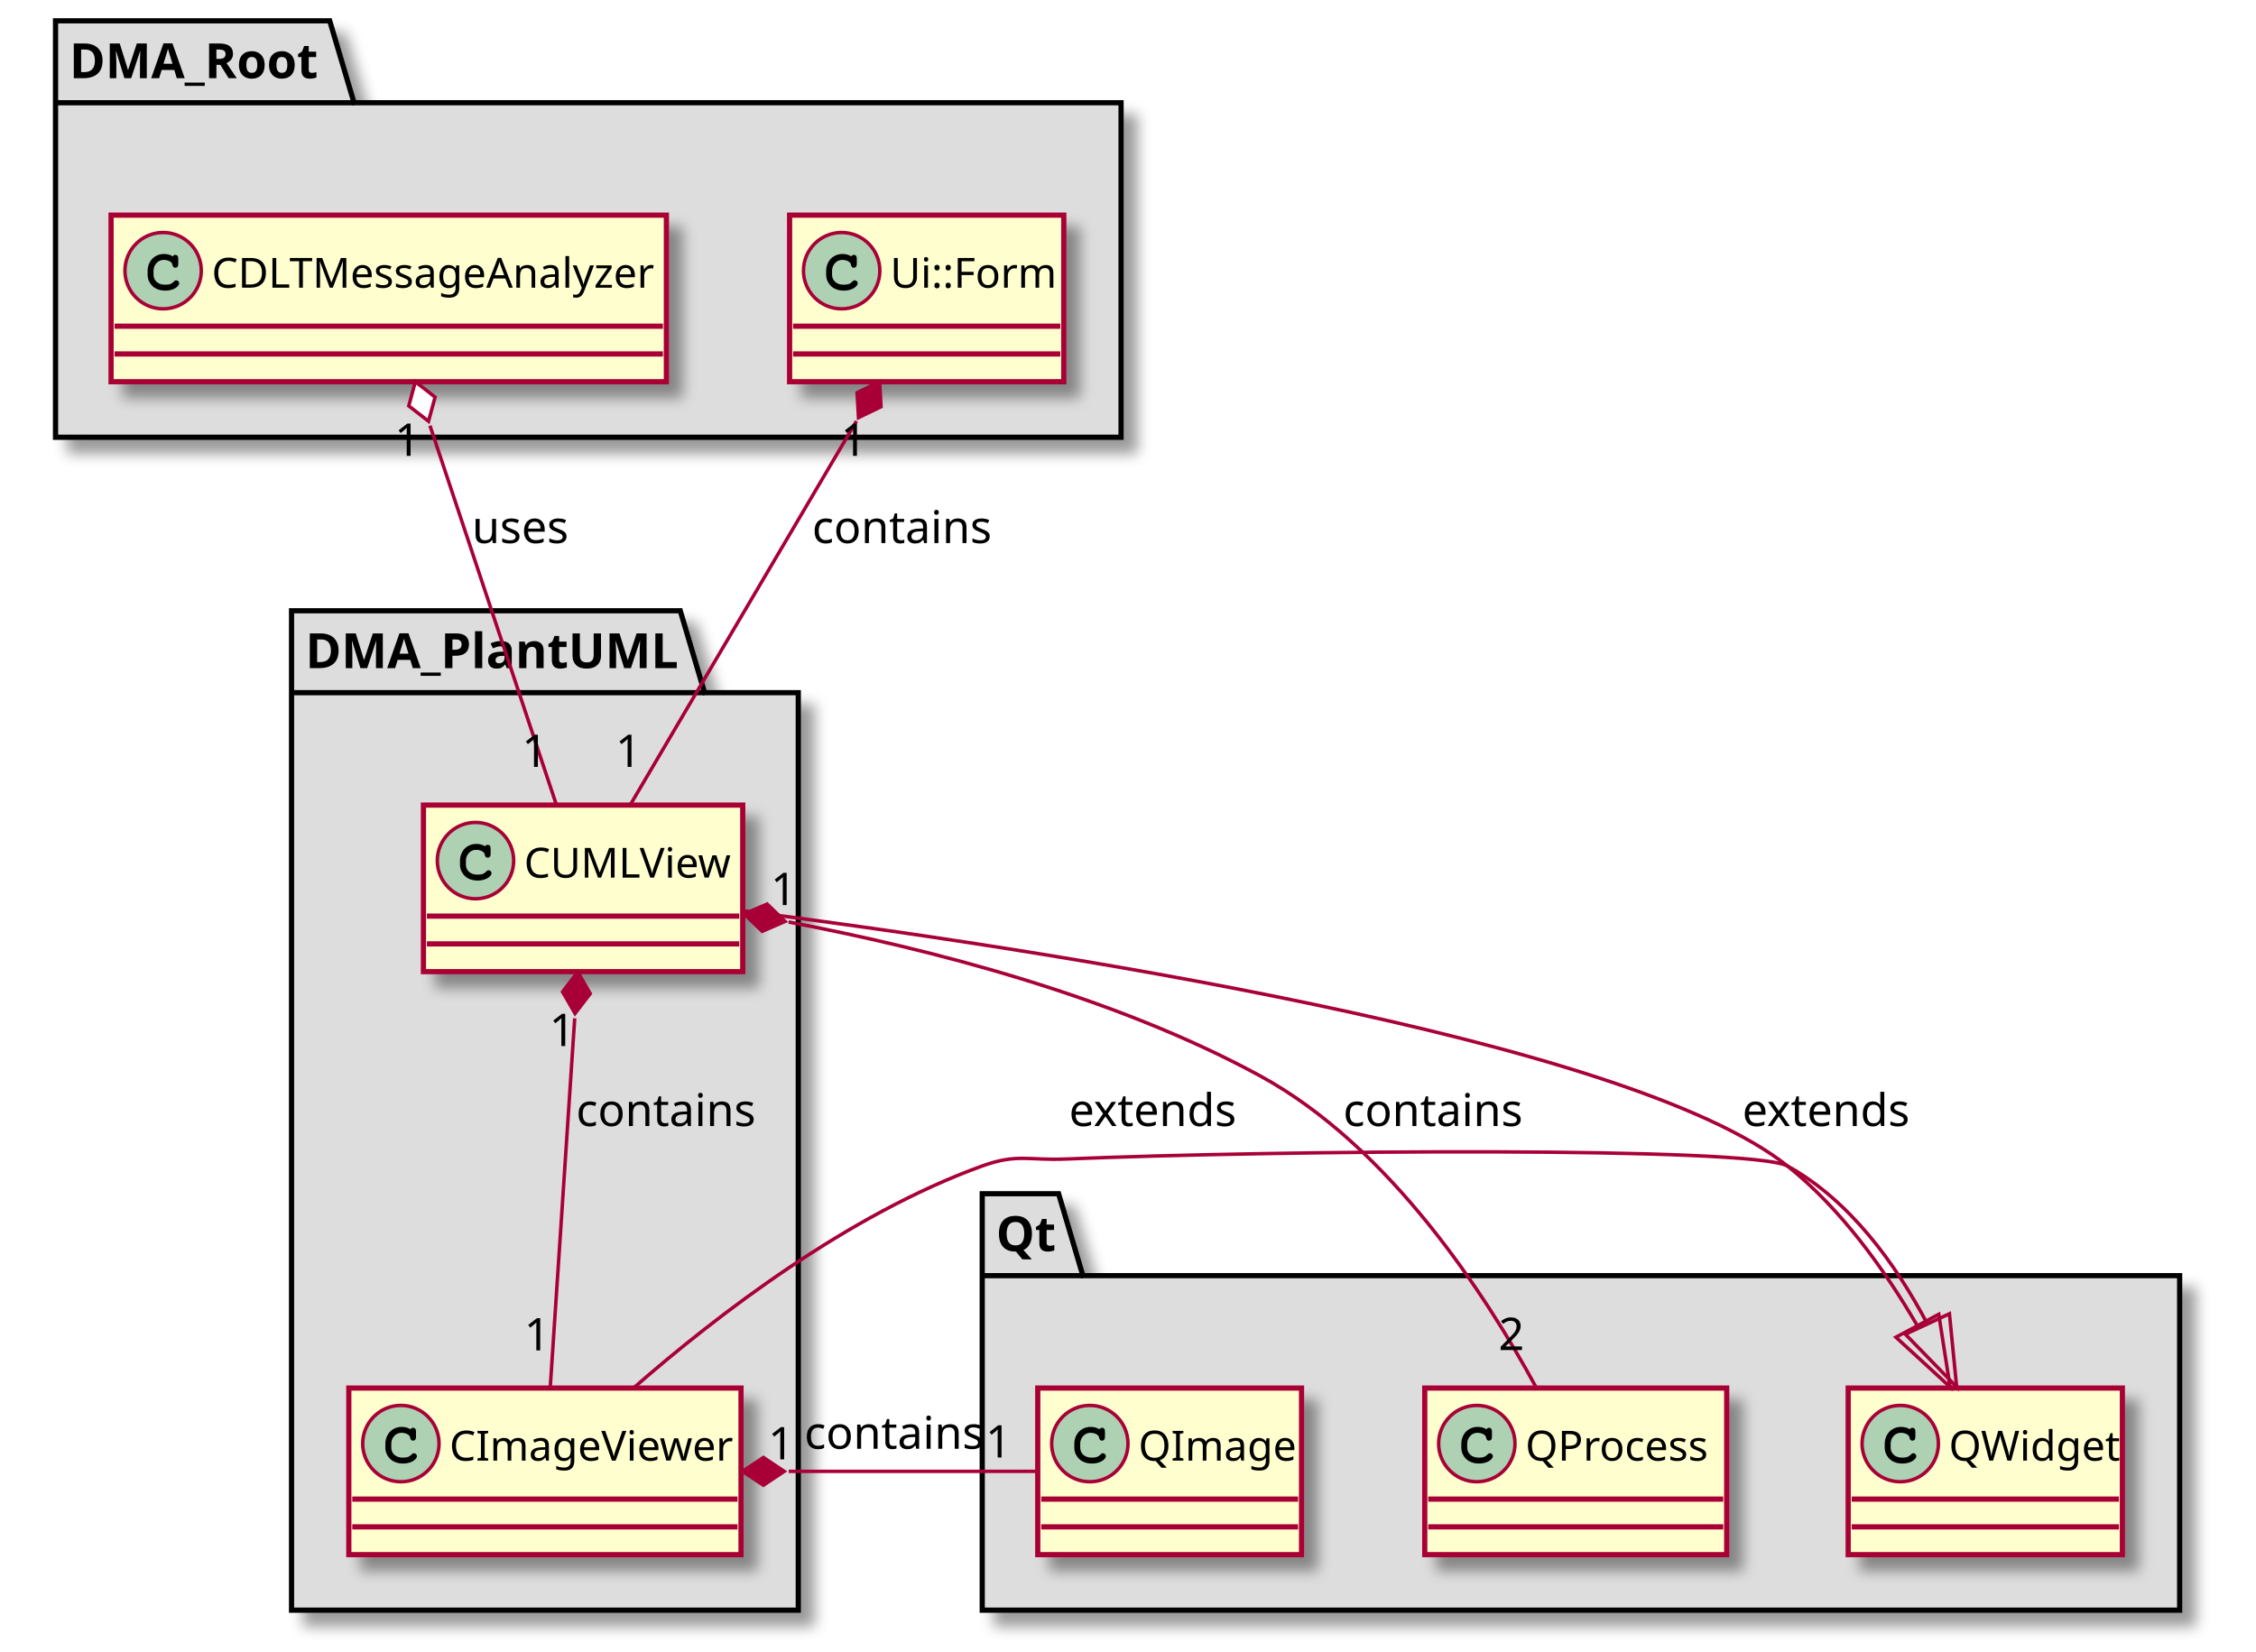
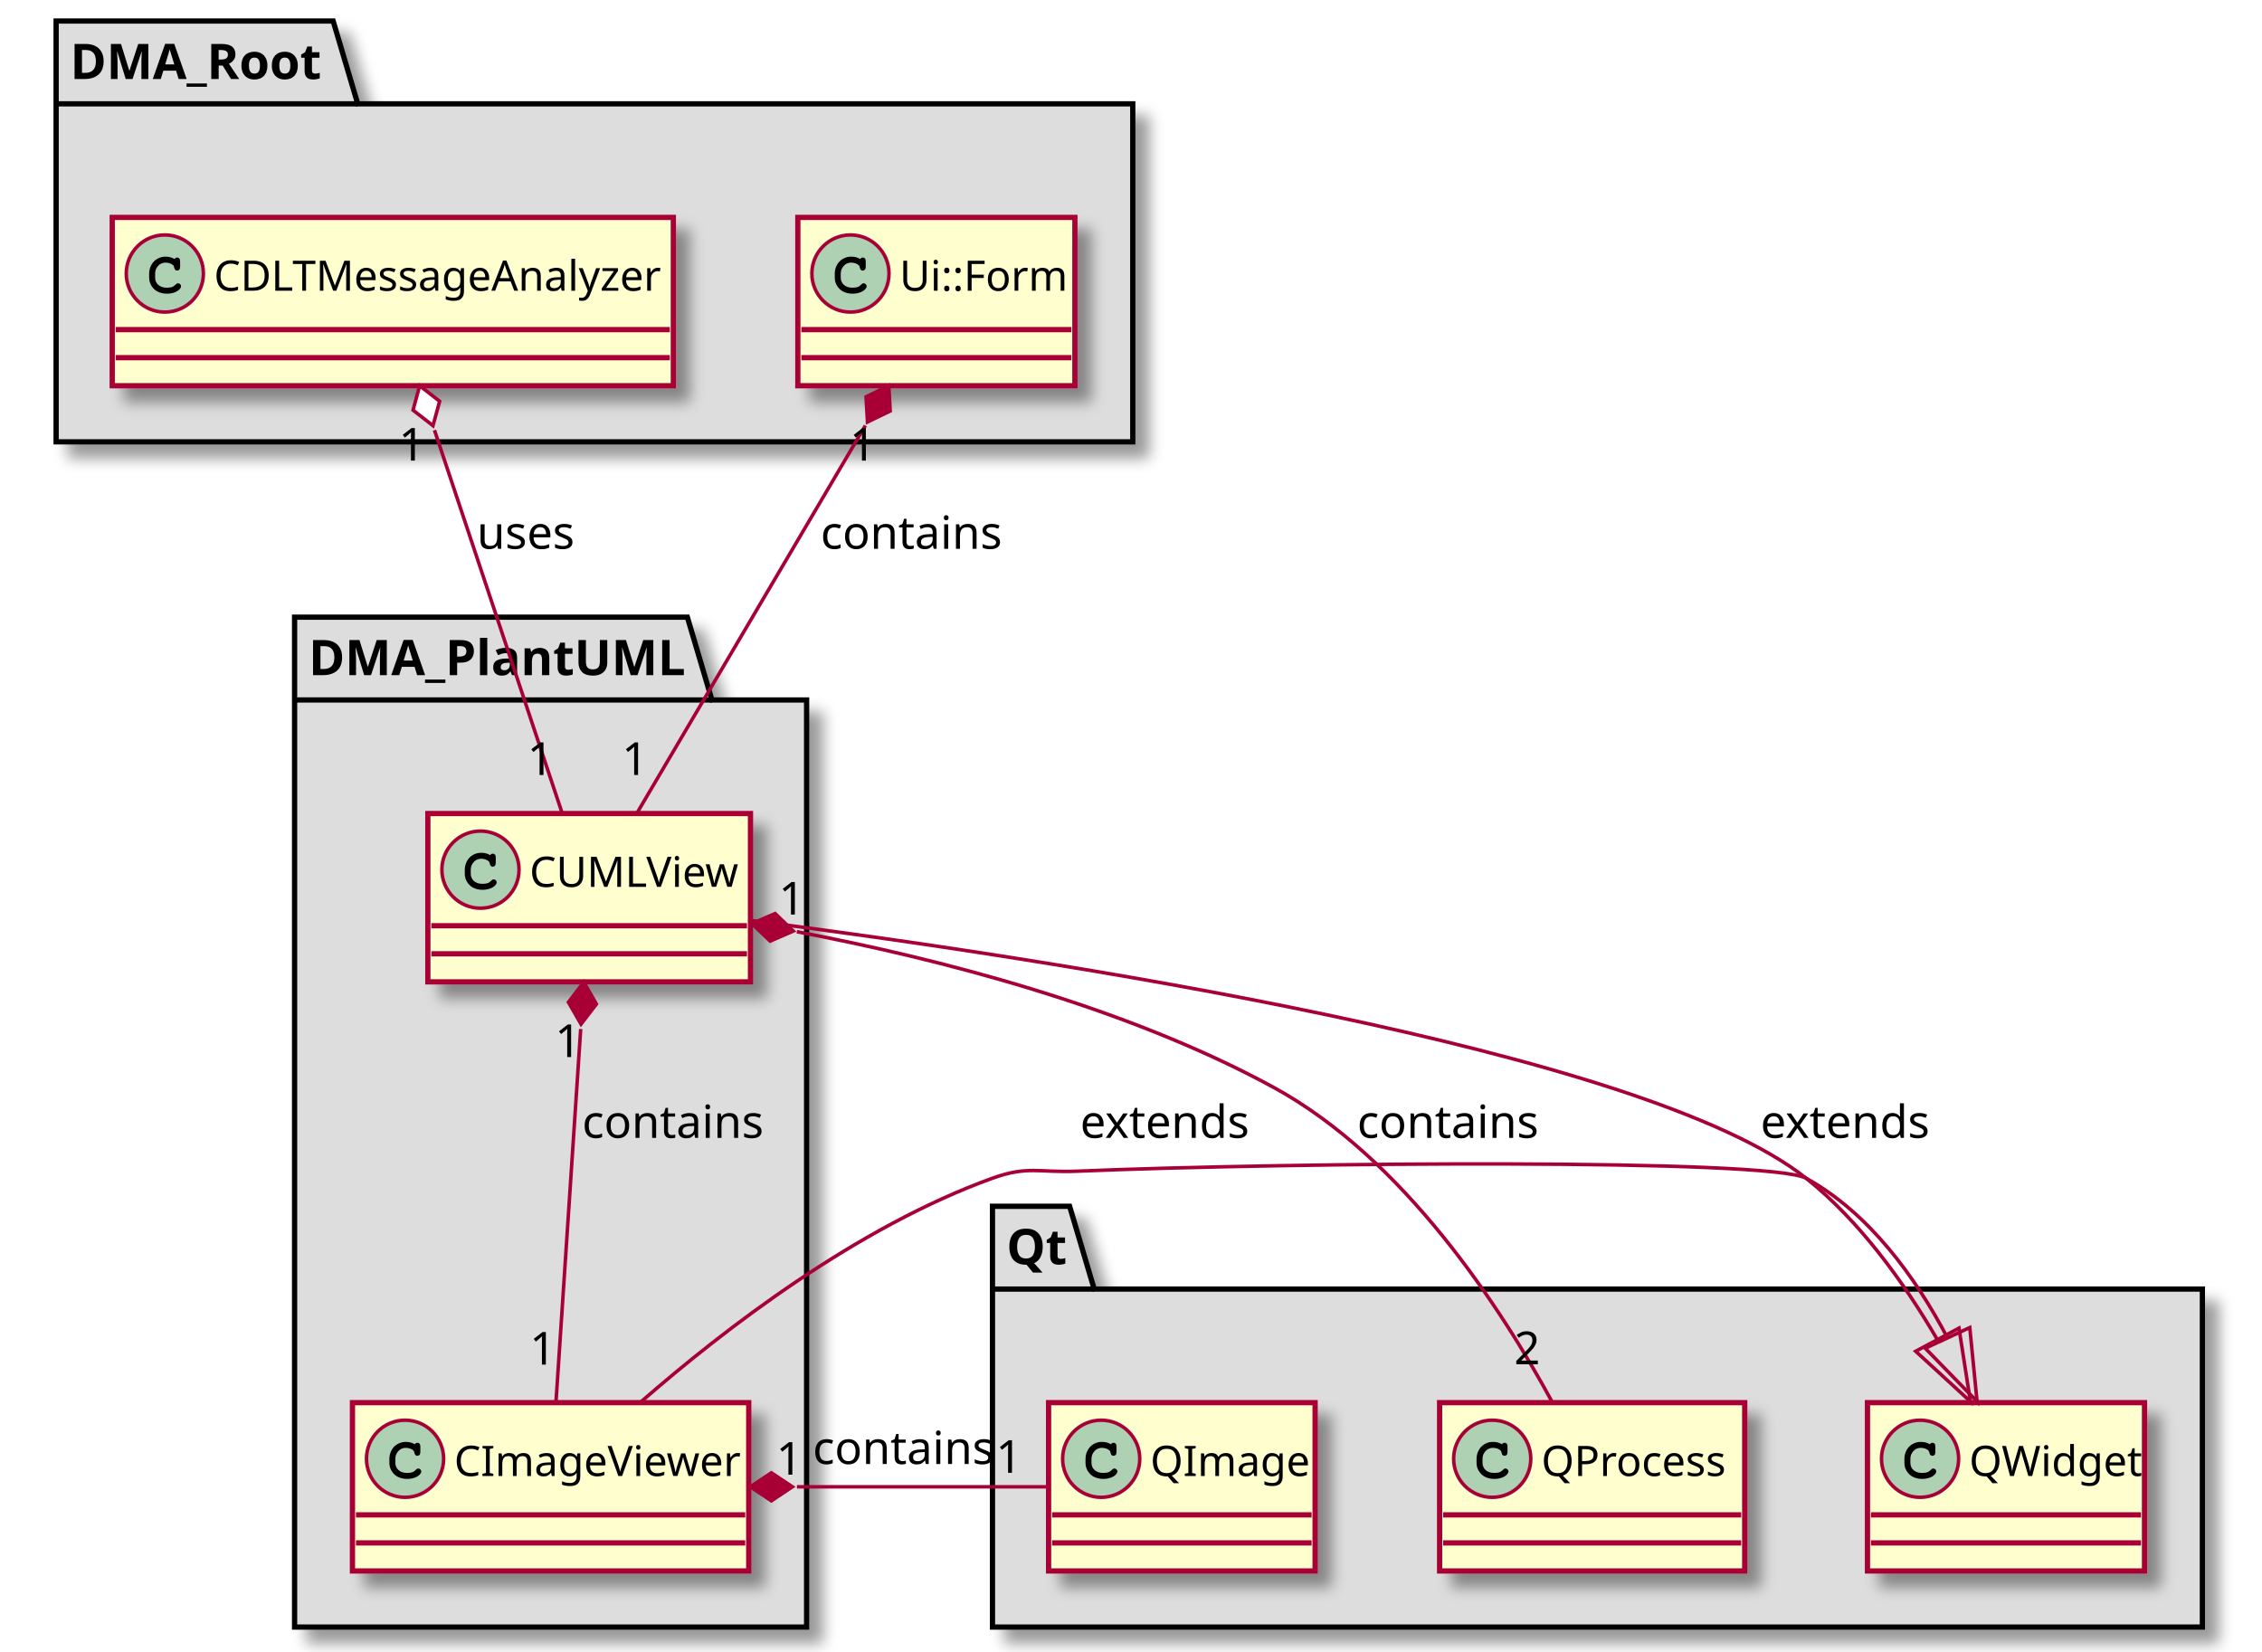
- <svg xmlns="http://www.w3.org/2000/svg" contentScriptType="application/ecmascript" contentStyleType="text/css" height="476px" preserveAspectRatio="none" style="width:650px;height:476px;background:#FEFEFE;" version="1.1" viewBox="0 0 650 476" width="650px" zoomAndPan="magnify">
+ <svg xmlns="http://www.w3.org/2000/svg" contentScriptType="application/ecmascript" contentStyleType="text/css" height="471px" preserveAspectRatio="none" style="width:645px;height:471px;background:#FEFEFE;" version="1.1" viewBox="0 0 645 471" width="645px" zoomAndPan="magnify">
  <defs>
    <filter height="300%" id="f72ewsahyfzis" width="300%" x="-1" y="-1">
      <feGaussianBlur result="blurOut" stdDeviation="2.0" />
      <feColorMatrix in="blurOut" result="blurOut2" type="matrix" values="0 0 0 0 0 0 0 0 0 0 0 0 0 0 0 0 0 0 .4 0" />
      <feOffset dx="4.0" dy="4.0" in="blurOut2" result="blurOut3" />
      <feBlend in="SourceGraphic" in2="blurOut3" mode="normal" />
    </filter>
  </defs>
  <g>
-     <polygon fill="#DDDDDD" filter="url(#f72ewsahyfzis)" points="84,176,196,176,203,199.609,230,199.609,230,464,84,464,84,176" style="stroke: #000000; stroke-width: 1.5;" />
-     <line style="stroke: #000000; stroke-width: 1.5;" x1="84" x2="203" y1="199.609" y2="199.609" />
+     <polygon fill="#DDDDDD" filter="url(#f72ewsahyfzis)" points="84,176,196,176,203,199.609,230,199.609,230,464,84,464,84,176" style="stroke:#000000;stroke-width:1.5;" />
+     <line style="stroke:#000000;stroke-width:1.5;" x1="84" x2="203" y1="199.609" y2="199.609" />
    <text fill="#000000" font-family="sans-serif" font-size="14" font-weight="bold" lengthAdjust="spacingAndGlyphs" textLength="106" x="88" y="192.533">DMA_PlantUML</text>
-     <polygon fill="#DDDDDD" filter="url(#f72ewsahyfzis)" points="16,6,95,6,102,29.609,323,29.609,323,126,16,126,16,6" style="stroke: #000000; stroke-width: 1.5;" />
-     <line style="stroke: #000000; stroke-width: 1.5;" x1="16" x2="102" y1="29.609" y2="29.609" />
+     <polygon fill="#DDDDDD" filter="url(#f72ewsahyfzis)" points="16,6,95,6,102,29.609,323,29.609,323,126,16,126,16,6" style="stroke:#000000;stroke-width:1.5;" />
+     <line style="stroke:#000000;stroke-width:1.5;" x1="16" x2="102" y1="29.609" y2="29.609" />
    <text fill="#000000" font-family="sans-serif" font-size="14" font-weight="bold" lengthAdjust="spacingAndGlyphs" textLength="73" x="20" y="22.533">DMA_Root</text>
-     <polygon fill="#DDDDDD" filter="url(#f72ewsahyfzis)" points="283,344,305,344,312,367.609,628,367.609,628,464,283,464,283,344" style="stroke: #000000; stroke-width: 1.5;" />
-     <line style="stroke: #000000; stroke-width: 1.5;" x1="283" x2="312" y1="367.609" y2="367.609" />
+     <polygon fill="#DDDDDD" filter="url(#f72ewsahyfzis)" points="283,344,305,344,312,367.609,628,367.609,628,464,283,464,283,344" style="stroke:#000000;stroke-width:1.5;" />
+     <line style="stroke:#000000;stroke-width:1.5;" x1="283" x2="312" y1="367.609" y2="367.609" />
    <text fill="#000000" font-family="sans-serif" font-size="14" font-weight="bold" lengthAdjust="spacingAndGlyphs" textLength="16" x="287" y="360.533">Qt</text>
-     <rect codeLine="8" fill="#FEFECE" filter="url(#f72ewsahyfzis)" height="48" id="CImageViewer" style="stroke: #A80036; stroke-width: 1.5;" width="113" x="100.5" y="400" />
-     <ellipse cx="115.5" cy="416" fill="#ADD1B2" rx="11" ry="11" style="stroke: #A80036; stroke-width: 1.0;" />
-     <path d="M118.266,411.875 Q118.422,411.656 118.609,411.547 Q118.797,411.438 119.016,411.438 Q119.391,411.438 119.625,411.695 Q119.859,411.953 119.859,412.562 L119.859,414.016 Q119.859,414.625 119.625,414.891 Q119.391,415.156 119.016,415.156 Q118.672,415.156 118.469,414.953 Q118.266,414.766 118.156,414.25 Q118.109,413.891 117.922,413.703 Q117.594,413.328 116.984,413.109 Q116.375,412.891 115.75,412.891 Q114.984,412.891 114.352,413.219 Q113.719,413.547 113.227,414.297 Q112.734,415.047 112.734,416.078 L112.734,417.172 Q112.734,418.406 113.625,419.227 Q114.516,420.047 116.109,420.047 Q117.047,420.047 117.703,419.797 Q118.094,419.641 118.516,419.203 Q118.781,418.938 118.93,418.859 Q119.078,418.781 119.281,418.781 Q119.609,418.781 119.867,419.039 Q120.125,419.297 120.125,419.641 Q120.125,419.984 119.781,420.391 Q119.281,420.969 118.484,421.297 Q117.406,421.75 116.109,421.75 Q114.594,421.75 113.391,421.125 Q112.406,420.625 111.719,419.555 Q111.031,418.484 111.031,417.203 L111.031,416.047 Q111.031,414.719 111.648,413.57 Q112.266,412.422 113.359,411.805 Q114.453,411.188 115.688,411.188 Q116.422,411.188 117.07,411.352 Q117.719,411.516 118.266,411.875 Z " />
+     <rect codeLine="8" fill="#FEFECE" filter="url(#f72ewsahyfzis)" height="48" id="CImageViewer" style="stroke:#A80036;stroke-width:1.5;" width="113" x="100.5" y="400" />
+     <ellipse cx="115.5" cy="416" fill="#ADD1B2" rx="11" ry="11" style="stroke:#A80036;stroke-width:1.0;" />
+     <path d="M118.266,411.875 Q118.422,411.656 118.609,411.547 Q118.797,411.438 119.016,411.438 Q119.391,411.438 119.625,411.695 Q119.859,411.953 119.859,412.562 L119.859,414.016 Q119.859,414.625 119.625,414.891 Q119.391,415.156 119.016,415.156 Q118.672,415.156 118.469,414.953 Q118.266,414.766 118.156,414.25 Q118.109,413.891 117.922,413.703 Q117.594,413.328 116.984,413.109 Q116.375,412.891 115.75,412.891 Q114.984,412.891 114.352,413.219 Q113.719,413.547 113.227,414.297 Q112.734,415.047 112.734,416.078 L112.734,417.172 Q112.734,418.406 113.625,419.227 Q114.516,420.047 116.109,420.047 Q117.047,420.047 117.703,419.797 Q118.094,419.641 118.516,419.203 Q118.781,418.938 118.93,418.859 Q119.078,418.781 119.281,418.781 Q119.609,418.781 119.867,419.039 Q120.125,419.297 120.125,419.641 Q120.125,419.984 119.781,420.391 Q119.281,420.969 118.484,421.297 Q117.406,421.75 116.109,421.75 Q114.594,421.75 113.391,421.125 Q112.406,420.625 111.719,419.555 Q111.031,418.484 111.031,417.203 L111.031,416.047 Q111.031,414.719 111.648,413.57 Q112.266,412.422 113.359,411.805 Q114.453,411.188 115.688,411.188 Q116.422,411.188 117.07,411.352 Q117.719,411.516 118.266,411.875 Z " fill="#000000" />
    <text fill="#000000" font-family="sans-serif" font-size="12" lengthAdjust="spacingAndGlyphs" textLength="81" x="129.5" y="420.91">CImageViewer</text>
-     <line style="stroke: #A80036; stroke-width: 1.5;" x1="101.5" x2="212.5" y1="432" y2="432" />
-     <line style="stroke: #A80036; stroke-width: 1.5;" x1="101.5" x2="212.5" y1="440" y2="440" />
-     <rect codeLine="12" fill="#FEFECE" filter="url(#f72ewsahyfzis)" height="48" id="CUMLView" style="stroke: #A80036; stroke-width: 1.5;" width="92" x="122" y="232" />
-     <ellipse cx="137" cy="248" fill="#ADD1B2" rx="11" ry="11" style="stroke: #A80036; stroke-width: 1.0;" />
-     <path d="M139.766,243.875 Q139.922,243.656 140.109,243.547 Q140.297,243.438 140.516,243.438 Q140.891,243.438 141.125,243.695 Q141.359,243.953 141.359,244.562 L141.359,246.016 Q141.359,246.625 141.125,246.891 Q140.891,247.156 140.516,247.156 Q140.172,247.156 139.969,246.953 Q139.766,246.766 139.656,246.25 Q139.609,245.891 139.422,245.703 Q139.094,245.328 138.484,245.109 Q137.875,244.891 137.25,244.891 Q136.484,244.891 135.852,245.219 Q135.219,245.547 134.727,246.297 Q134.234,247.047 134.234,248.078 L134.234,249.172 Q134.234,250.406 135.125,251.227 Q136.016,252.047 137.609,252.047 Q138.547,252.047 139.203,251.797 Q139.594,251.641 140.016,251.203 Q140.281,250.938 140.43,250.859 Q140.578,250.781 140.781,250.781 Q141.109,250.781 141.367,251.039 Q141.625,251.297 141.625,251.641 Q141.625,251.984 141.281,252.391 Q140.781,252.969 139.984,253.297 Q138.906,253.75 137.609,253.75 Q136.094,253.75 134.891,253.125 Q133.906,252.625 133.219,251.555 Q132.531,250.484 132.531,249.203 L132.531,248.047 Q132.531,246.719 133.148,245.57 Q133.766,244.422 134.859,243.805 Q135.953,243.188 137.188,243.188 Q137.922,243.188 138.57,243.352 Q139.219,243.516 139.766,243.875 Z " />
+     <line style="stroke:#A80036;stroke-width:1.5;" x1="101.5" x2="212.5" y1="432" y2="432" />
+     <line style="stroke:#A80036;stroke-width:1.5;" x1="101.5" x2="212.5" y1="440" y2="440" />
+     <rect codeLine="12" fill="#FEFECE" filter="url(#f72ewsahyfzis)" height="48" id="CUMLView" style="stroke:#A80036;stroke-width:1.5;" width="92" x="122" y="232" />
+     <ellipse cx="137" cy="248" fill="#ADD1B2" rx="11" ry="11" style="stroke:#A80036;stroke-width:1.0;" />
+     <path d="M139.766,243.875 Q139.922,243.656 140.109,243.547 Q140.297,243.438 140.516,243.438 Q140.891,243.438 141.125,243.695 Q141.359,243.953 141.359,244.562 L141.359,246.016 Q141.359,246.625 141.125,246.891 Q140.891,247.156 140.516,247.156 Q140.172,247.156 139.969,246.953 Q139.766,246.766 139.656,246.25 Q139.609,245.891 139.422,245.703 Q139.094,245.328 138.484,245.109 Q137.875,244.891 137.25,244.891 Q136.484,244.891 135.852,245.219 Q135.219,245.547 134.727,246.297 Q134.234,247.047 134.234,248.078 L134.234,249.172 Q134.234,250.406 135.125,251.227 Q136.016,252.047 137.609,252.047 Q138.547,252.047 139.203,251.797 Q139.594,251.641 140.016,251.203 Q140.281,250.938 140.43,250.859 Q140.578,250.781 140.781,250.781 Q141.109,250.781 141.367,251.039 Q141.625,251.297 141.625,251.641 Q141.625,251.984 141.281,252.391 Q140.781,252.969 139.984,253.297 Q138.906,253.75 137.609,253.75 Q136.094,253.75 134.891,253.125 Q133.906,252.625 133.219,251.555 Q132.531,250.484 132.531,249.203 L132.531,248.047 Q132.531,246.719 133.148,245.57 Q133.766,244.422 134.859,243.805 Q135.953,243.188 137.188,243.188 Q137.922,243.188 138.57,243.352 Q139.219,243.516 139.766,243.875 Z " fill="#000000" />
    <text fill="#000000" font-family="sans-serif" font-size="12" lengthAdjust="spacingAndGlyphs" textLength="60" x="151" y="252.91">CUMLView</text>
-     <line style="stroke: #A80036; stroke-width: 1.5;" x1="123" x2="213" y1="264" y2="264" />
-     <line style="stroke: #A80036; stroke-width: 1.5;" x1="123" x2="213" y1="272" y2="272" />
-     <rect codeLine="21" fill="#FEFECE" filter="url(#f72ewsahyfzis)" height="48" id="CDLTMessageAnalyzer" style="stroke: #A80036; stroke-width: 1.5;" width="160" x="32" y="62" />
-     <ellipse cx="47" cy="78" fill="#ADD1B2" rx="11" ry="11" style="stroke: #A80036; stroke-width: 1.0;" />
-     <path d="M49.766,73.875 Q49.922,73.656 50.109,73.547 Q50.297,73.438 50.516,73.438 Q50.891,73.438 51.125,73.695 Q51.359,73.953 51.359,74.562 L51.359,76.016 Q51.359,76.625 51.125,76.891 Q50.891,77.156 50.516,77.156 Q50.172,77.156 49.969,76.953 Q49.766,76.766 49.656,76.25 Q49.609,75.891 49.422,75.703 Q49.094,75.328 48.484,75.109 Q47.875,74.891 47.25,74.891 Q46.484,74.891 45.852,75.219 Q45.219,75.547 44.727,76.297 Q44.234,77.047 44.234,78.078 L44.234,79.172 Q44.234,80.406 45.125,81.227 Q46.016,82.047 47.609,82.047 Q48.547,82.047 49.203,81.797 Q49.594,81.641 50.016,81.203 Q50.281,80.938 50.43,80.859 Q50.578,80.781 50.781,80.781 Q51.109,80.781 51.367,81.039 Q51.625,81.297 51.625,81.641 Q51.625,81.984 51.281,82.391 Q50.781,82.969 49.984,83.297 Q48.906,83.75 47.609,83.75 Q46.094,83.75 44.891,83.125 Q43.906,82.625 43.219,81.555 Q42.531,80.484 42.531,79.203 L42.531,78.047 Q42.531,76.719 43.148,75.57 Q43.766,74.422 44.859,73.805 Q45.953,73.188 47.188,73.188 Q47.922,73.188 48.57,73.352 Q49.219,73.516 49.766,73.875 Z " />
+     <line style="stroke:#A80036;stroke-width:1.5;" x1="123" x2="213" y1="264" y2="264" />
+     <line style="stroke:#A80036;stroke-width:1.5;" x1="123" x2="213" y1="272" y2="272" />
+     <rect codeLine="21" fill="#FEFECE" filter="url(#f72ewsahyfzis)" height="48" id="CDLTMessageAnalyzer" style="stroke:#A80036;stroke-width:1.5;" width="160" x="32" y="62" />
+     <ellipse cx="47" cy="78" fill="#ADD1B2" rx="11" ry="11" style="stroke:#A80036;stroke-width:1.0;" />
+     <path d="M49.766,73.875 Q49.922,73.656 50.109,73.547 Q50.297,73.438 50.516,73.438 Q50.891,73.438 51.125,73.695 Q51.359,73.953 51.359,74.562 L51.359,76.016 Q51.359,76.625 51.125,76.891 Q50.891,77.156 50.516,77.156 Q50.172,77.156 49.969,76.953 Q49.766,76.766 49.656,76.25 Q49.609,75.891 49.422,75.703 Q49.094,75.328 48.484,75.109 Q47.875,74.891 47.25,74.891 Q46.484,74.891 45.852,75.219 Q45.219,75.547 44.727,76.297 Q44.234,77.047 44.234,78.078 L44.234,79.172 Q44.234,80.406 45.125,81.227 Q46.016,82.047 47.609,82.047 Q48.547,82.047 49.203,81.797 Q49.594,81.641 50.016,81.203 Q50.281,80.938 50.43,80.859 Q50.578,80.781 50.781,80.781 Q51.109,80.781 51.367,81.039 Q51.625,81.297 51.625,81.641 Q51.625,81.984 51.281,82.391 Q50.781,82.969 49.984,83.297 Q48.906,83.75 47.609,83.75 Q46.094,83.75 44.891,83.125 Q43.906,82.625 43.219,81.555 Q42.531,80.484 42.531,79.203 L42.531,78.047 Q42.531,76.719 43.148,75.57 Q43.766,74.422 44.859,73.805 Q45.953,73.188 47.188,73.188 Q47.922,73.188 48.57,73.352 Q49.219,73.516 49.766,73.875 Z " fill="#000000" />
    <text fill="#000000" font-family="sans-serif" font-size="12" lengthAdjust="spacingAndGlyphs" textLength="128" x="61" y="82.91">CDLTMessageAnalyzer</text>
-     <line style="stroke: #A80036; stroke-width: 1.5;" x1="33" x2="191" y1="94" y2="94" />
-     <line style="stroke: #A80036; stroke-width: 1.5;" x1="33" x2="191" y1="102" y2="102" />
-     <rect codeLine="25" fill="#FEFECE" filter="url(#f72ewsahyfzis)" height="48" id="Ui::Form" style="stroke: #A80036; stroke-width: 1.5;" width="79" x="227.5" y="62" />
-     <ellipse cx="242.5" cy="78" fill="#ADD1B2" rx="11" ry="11" style="stroke: #A80036; stroke-width: 1.0;" />
-     <path d="M245.266,73.875 Q245.422,73.656 245.609,73.547 Q245.797,73.438 246.016,73.438 Q246.391,73.438 246.625,73.695 Q246.859,73.953 246.859,74.562 L246.859,76.016 Q246.859,76.625 246.625,76.891 Q246.391,77.156 246.016,77.156 Q245.672,77.156 245.469,76.953 Q245.266,76.766 245.156,76.25 Q245.109,75.891 244.922,75.703 Q244.594,75.328 243.984,75.109 Q243.375,74.891 242.75,74.891 Q241.984,74.891 241.352,75.219 Q240.719,75.547 240.227,76.297 Q239.734,77.047 239.734,78.078 L239.734,79.172 Q239.734,80.406 240.625,81.227 Q241.516,82.047 243.109,82.047 Q244.047,82.047 244.703,81.797 Q245.094,81.641 245.516,81.203 Q245.781,80.938 245.93,80.859 Q246.078,80.781 246.281,80.781 Q246.609,80.781 246.867,81.039 Q247.125,81.297 247.125,81.641 Q247.125,81.984 246.781,82.391 Q246.281,82.969 245.484,83.297 Q244.406,83.75 243.109,83.75 Q241.594,83.75 240.391,83.125 Q239.406,82.625 238.719,81.555 Q238.031,80.484 238.031,79.203 L238.031,78.047 Q238.031,76.719 238.648,75.57 Q239.266,74.422 240.359,73.805 Q241.453,73.188 242.688,73.188 Q243.422,73.188 244.07,73.352 Q244.719,73.516 245.266,73.875 Z " />
+     <line style="stroke:#A80036;stroke-width:1.5;" x1="33" x2="191" y1="94" y2="94" />
+     <line style="stroke:#A80036;stroke-width:1.5;" x1="33" x2="191" y1="102" y2="102" />
+     <rect codeLine="25" fill="#FEFECE" filter="url(#f72ewsahyfzis)" height="48" id="Ui::Form" style="stroke:#A80036;stroke-width:1.5;" width="79" x="227.5" y="62" />
+     <ellipse cx="242.5" cy="78" fill="#ADD1B2" rx="11" ry="11" style="stroke:#A80036;stroke-width:1.0;" />
+     <path d="M245.266,73.875 Q245.422,73.656 245.609,73.547 Q245.797,73.438 246.016,73.438 Q246.391,73.438 246.625,73.695 Q246.859,73.953 246.859,74.562 L246.859,76.016 Q246.859,76.625 246.625,76.891 Q246.391,77.156 246.016,77.156 Q245.672,77.156 245.469,76.953 Q245.266,76.766 245.156,76.25 Q245.109,75.891 244.922,75.703 Q244.594,75.328 243.984,75.109 Q243.375,74.891 242.75,74.891 Q241.984,74.891 241.352,75.219 Q240.719,75.547 240.227,76.297 Q239.734,77.047 239.734,78.078 L239.734,79.172 Q239.734,80.406 240.625,81.227 Q241.516,82.047 243.109,82.047 Q244.047,82.047 244.703,81.797 Q245.094,81.641 245.516,81.203 Q245.781,80.938 245.93,80.859 Q246.078,80.781 246.281,80.781 Q246.609,80.781 246.867,81.039 Q247.125,81.297 247.125,81.641 Q247.125,81.984 246.781,82.391 Q246.281,82.969 245.484,83.297 Q244.406,83.75 243.109,83.75 Q241.594,83.75 240.391,83.125 Q239.406,82.625 238.719,81.555 Q238.031,80.484 238.031,79.203 L238.031,78.047 Q238.031,76.719 238.648,75.57 Q239.266,74.422 240.359,73.805 Q241.453,73.188 242.688,73.188 Q243.422,73.188 244.07,73.352 Q244.719,73.516 245.266,73.875 Z " fill="#000000" />
    <text fill="#000000" font-family="sans-serif" font-size="12" lengthAdjust="spacingAndGlyphs" textLength="47" x="256.5" y="82.91">Ui::Form</text>
-     <line style="stroke: #A80036; stroke-width: 1.5;" x1="228.5" x2="305.5" y1="94" y2="94" />
-     <line style="stroke: #A80036; stroke-width: 1.5;" x1="228.5" x2="305.5" y1="102" y2="102" />
-     <rect codeLine="34" fill="#FEFECE" filter="url(#f72ewsahyfzis)" height="48" id="QImage" style="stroke: #A80036; stroke-width: 1.5;" width="76" x="299" y="400" />
-     <ellipse cx="314" cy="416" fill="#ADD1B2" rx="11" ry="11" style="stroke: #A80036; stroke-width: 1.0;" />
-     <path d="M316.766,411.875 Q316.922,411.656 317.109,411.547 Q317.297,411.438 317.516,411.438 Q317.891,411.438 318.125,411.695 Q318.359,411.953 318.359,412.562 L318.359,414.016 Q318.359,414.625 318.125,414.891 Q317.891,415.156 317.516,415.156 Q317.172,415.156 316.969,414.953 Q316.766,414.766 316.656,414.25 Q316.609,413.891 316.422,413.703 Q316.094,413.328 315.484,413.109 Q314.875,412.891 314.25,412.891 Q313.484,412.891 312.852,413.219 Q312.219,413.547 311.727,414.297 Q311.234,415.047 311.234,416.078 L311.234,417.172 Q311.234,418.406 312.125,419.227 Q313.016,420.047 314.609,420.047 Q315.547,420.047 316.203,419.797 Q316.594,419.641 317.016,419.203 Q317.281,418.938 317.43,418.859 Q317.578,418.781 317.781,418.781 Q318.109,418.781 318.367,419.039 Q318.625,419.297 318.625,419.641 Q318.625,419.984 318.281,420.391 Q317.781,420.969 316.984,421.297 Q315.906,421.75 314.609,421.75 Q313.094,421.75 311.891,421.125 Q310.906,420.625 310.219,419.555 Q309.531,418.484 309.531,417.203 L309.531,416.047 Q309.531,414.719 310.148,413.57 Q310.766,412.422 311.859,411.805 Q312.953,411.188 314.188,411.188 Q314.922,411.188 315.57,411.352 Q316.219,411.516 316.766,411.875 Z " />
+     <line style="stroke:#A80036;stroke-width:1.5;" x1="228.5" x2="305.5" y1="94" y2="94" />
+     <line style="stroke:#A80036;stroke-width:1.5;" x1="228.5" x2="305.5" y1="102" y2="102" />
+     <rect codeLine="34" fill="#FEFECE" filter="url(#f72ewsahyfzis)" height="48" id="QImage" style="stroke:#A80036;stroke-width:1.5;" width="76" x="299" y="400" />
+     <ellipse cx="314" cy="416" fill="#ADD1B2" rx="11" ry="11" style="stroke:#A80036;stroke-width:1.0;" />
+     <path d="M316.766,411.875 Q316.922,411.656 317.109,411.547 Q317.297,411.438 317.516,411.438 Q317.891,411.438 318.125,411.695 Q318.359,411.953 318.359,412.562 L318.359,414.016 Q318.359,414.625 318.125,414.891 Q317.891,415.156 317.516,415.156 Q317.172,415.156 316.969,414.953 Q316.766,414.766 316.656,414.25 Q316.609,413.891 316.422,413.703 Q316.094,413.328 315.484,413.109 Q314.875,412.891 314.25,412.891 Q313.484,412.891 312.852,413.219 Q312.219,413.547 311.727,414.297 Q311.234,415.047 311.234,416.078 L311.234,417.172 Q311.234,418.406 312.125,419.227 Q313.016,420.047 314.609,420.047 Q315.547,420.047 316.203,419.797 Q316.594,419.641 317.016,419.203 Q317.281,418.938 317.43,418.859 Q317.578,418.781 317.781,418.781 Q318.109,418.781 318.367,419.039 Q318.625,419.297 318.625,419.641 Q318.625,419.984 318.281,420.391 Q317.781,420.969 316.984,421.297 Q315.906,421.75 314.609,421.75 Q313.094,421.75 311.891,421.125 Q310.906,420.625 310.219,419.555 Q309.531,418.484 309.531,417.203 L309.531,416.047 Q309.531,414.719 310.148,413.57 Q310.766,412.422 311.859,411.805 Q312.953,411.188 314.188,411.188 Q314.922,411.188 315.57,411.352 Q316.219,411.516 316.766,411.875 Z " fill="#000000" />
    <text fill="#000000" font-family="sans-serif" font-size="12" lengthAdjust="spacingAndGlyphs" textLength="44" x="328" y="420.91">QImage</text>
-     <line style="stroke: #A80036; stroke-width: 1.5;" x1="300" x2="374" y1="432" y2="432" />
-     <line style="stroke: #A80036; stroke-width: 1.5;" x1="300" x2="374" y1="440" y2="440" />
-     <rect codeLine="38" fill="#FEFECE" filter="url(#f72ewsahyfzis)" height="48" id="QProcess" style="stroke: #A80036; stroke-width: 1.5;" width="87" x="410.5" y="400" />
-     <ellipse cx="425.5" cy="416" fill="#ADD1B2" rx="11" ry="11" style="stroke: #A80036; stroke-width: 1.0;" />
-     <path d="M428.266,411.875 Q428.422,411.656 428.609,411.547 Q428.797,411.438 429.016,411.438 Q429.391,411.438 429.625,411.695 Q429.859,411.953 429.859,412.562 L429.859,414.016 Q429.859,414.625 429.625,414.891 Q429.391,415.156 429.016,415.156 Q428.672,415.156 428.469,414.953 Q428.266,414.766 428.156,414.25 Q428.109,413.891 427.922,413.703 Q427.594,413.328 426.984,413.109 Q426.375,412.891 425.75,412.891 Q424.984,412.891 424.352,413.219 Q423.719,413.547 423.227,414.297 Q422.734,415.047 422.734,416.078 L422.734,417.172 Q422.734,418.406 423.625,419.227 Q424.516,420.047 426.109,420.047 Q427.047,420.047 427.703,419.797 Q428.094,419.641 428.516,419.203 Q428.781,418.938 428.93,418.859 Q429.078,418.781 429.281,418.781 Q429.609,418.781 429.867,419.039 Q430.125,419.297 430.125,419.641 Q430.125,419.984 429.781,420.391 Q429.281,420.969 428.484,421.297 Q427.406,421.75 426.109,421.75 Q424.594,421.75 423.391,421.125 Q422.406,420.625 421.719,419.555 Q421.031,418.484 421.031,417.203 L421.031,416.047 Q421.031,414.719 421.648,413.57 Q422.266,412.422 423.359,411.805 Q424.453,411.188 425.688,411.188 Q426.422,411.188 427.07,411.352 Q427.719,411.516 428.266,411.875 Z " />
+     <line style="stroke:#A80036;stroke-width:1.5;" x1="300" x2="374" y1="432" y2="432" />
+     <line style="stroke:#A80036;stroke-width:1.5;" x1="300" x2="374" y1="440" y2="440" />
+     <rect codeLine="38" fill="#FEFECE" filter="url(#f72ewsahyfzis)" height="48" id="QProcess" style="stroke:#A80036;stroke-width:1.5;" width="87" x="410.5" y="400" />
+     <ellipse cx="425.5" cy="416" fill="#ADD1B2" rx="11" ry="11" style="stroke:#A80036;stroke-width:1.0;" />
+     <path d="M428.266,411.875 Q428.422,411.656 428.609,411.547 Q428.797,411.438 429.016,411.438 Q429.391,411.438 429.625,411.695 Q429.859,411.953 429.859,412.562 L429.859,414.016 Q429.859,414.625 429.625,414.891 Q429.391,415.156 429.016,415.156 Q428.672,415.156 428.469,414.953 Q428.266,414.766 428.156,414.25 Q428.109,413.891 427.922,413.703 Q427.594,413.328 426.984,413.109 Q426.375,412.891 425.75,412.891 Q424.984,412.891 424.352,413.219 Q423.719,413.547 423.227,414.297 Q422.734,415.047 422.734,416.078 L422.734,417.172 Q422.734,418.406 423.625,419.227 Q424.516,420.047 426.109,420.047 Q427.047,420.047 427.703,419.797 Q428.094,419.641 428.516,419.203 Q428.781,418.938 428.93,418.859 Q429.078,418.781 429.281,418.781 Q429.609,418.781 429.867,419.039 Q430.125,419.297 430.125,419.641 Q430.125,419.984 429.781,420.391 Q429.281,420.969 428.484,421.297 Q427.406,421.75 426.109,421.75 Q424.594,421.75 423.391,421.125 Q422.406,420.625 421.719,419.555 Q421.031,418.484 421.031,417.203 L421.031,416.047 Q421.031,414.719 421.648,413.57 Q422.266,412.422 423.359,411.805 Q424.453,411.188 425.688,411.188 Q426.422,411.188 427.07,411.352 Q427.719,411.516 428.266,411.875 Z " fill="#000000" />
    <text fill="#000000" font-family="sans-serif" font-size="12" lengthAdjust="spacingAndGlyphs" textLength="55" x="439.5" y="420.91">QProcess</text>
-     <line style="stroke: #A80036; stroke-width: 1.5;" x1="411.5" x2="496.5" y1="432" y2="432" />
-     <line style="stroke: #A80036; stroke-width: 1.5;" x1="411.5" x2="496.5" y1="440" y2="440" />
-     <rect codeLine="42" fill="#FEFECE" filter="url(#f72ewsahyfzis)" height="48" id="QWidget" style="stroke: #A80036; stroke-width: 1.5;" width="79" x="532.5" y="400" />
-     <ellipse cx="547.5" cy="416" fill="#ADD1B2" rx="11" ry="11" style="stroke: #A80036; stroke-width: 1.0;" />
-     <path d="M550.266,411.875 Q550.422,411.656 550.609,411.547 Q550.797,411.438 551.016,411.438 Q551.391,411.438 551.625,411.695 Q551.859,411.953 551.859,412.562 L551.859,414.016 Q551.859,414.625 551.625,414.891 Q551.391,415.156 551.016,415.156 Q550.672,415.156 550.469,414.953 Q550.266,414.766 550.156,414.25 Q550.109,413.891 549.922,413.703 Q549.594,413.328 548.984,413.109 Q548.375,412.891 547.75,412.891 Q546.984,412.891 546.352,413.219 Q545.719,413.547 545.227,414.297 Q544.734,415.047 544.734,416.078 L544.734,417.172 Q544.734,418.406 545.625,419.227 Q546.516,420.047 548.109,420.047 Q549.047,420.047 549.703,419.797 Q550.094,419.641 550.516,419.203 Q550.781,418.938 550.93,418.859 Q551.078,418.781 551.281,418.781 Q551.609,418.781 551.867,419.039 Q552.125,419.297 552.125,419.641 Q552.125,419.984 551.781,420.391 Q551.281,420.969 550.484,421.297 Q549.406,421.75 548.109,421.75 Q546.594,421.75 545.391,421.125 Q544.406,420.625 543.719,419.555 Q543.031,418.484 543.031,417.203 L543.031,416.047 Q543.031,414.719 543.648,413.57 Q544.266,412.422 545.359,411.805 Q546.453,411.188 547.688,411.188 Q548.422,411.188 549.07,411.352 Q549.719,411.516 550.266,411.875 Z " />
+     <line style="stroke:#A80036;stroke-width:1.5;" x1="411.5" x2="496.5" y1="432" y2="432" />
+     <line style="stroke:#A80036;stroke-width:1.5;" x1="411.5" x2="496.5" y1="440" y2="440" />
+     <rect codeLine="42" fill="#FEFECE" filter="url(#f72ewsahyfzis)" height="48" id="QWidget" style="stroke:#A80036;stroke-width:1.5;" width="79" x="532.5" y="400" />
+     <ellipse cx="547.5" cy="416" fill="#ADD1B2" rx="11" ry="11" style="stroke:#A80036;stroke-width:1.0;" />
+     <path d="M550.266,411.875 Q550.422,411.656 550.609,411.547 Q550.797,411.438 551.016,411.438 Q551.391,411.438 551.625,411.695 Q551.859,411.953 551.859,412.562 L551.859,414.016 Q551.859,414.625 551.625,414.891 Q551.391,415.156 551.016,415.156 Q550.672,415.156 550.469,414.953 Q550.266,414.766 550.156,414.25 Q550.109,413.891 549.922,413.703 Q549.594,413.328 548.984,413.109 Q548.375,412.891 547.75,412.891 Q546.984,412.891 546.352,413.219 Q545.719,413.547 545.227,414.297 Q544.734,415.047 544.734,416.078 L544.734,417.172 Q544.734,418.406 545.625,419.227 Q546.516,420.047 548.109,420.047 Q549.047,420.047 549.703,419.797 Q550.094,419.641 550.516,419.203 Q550.781,418.938 550.93,418.859 Q551.078,418.781 551.281,418.781 Q551.609,418.781 551.867,419.039 Q552.125,419.297 552.125,419.641 Q552.125,419.984 551.781,420.391 Q551.281,420.969 550.484,421.297 Q549.406,421.75 548.109,421.75 Q546.594,421.75 545.391,421.125 Q544.406,420.625 543.719,419.555 Q543.031,418.484 543.031,417.203 L543.031,416.047 Q543.031,414.719 543.648,413.57 Q544.266,412.422 545.359,411.805 Q546.453,411.188 547.688,411.188 Q548.422,411.188 549.07,411.352 Q549.719,411.516 550.266,411.875 Z " fill="#000000" />
    <text fill="#000000" font-family="sans-serif" font-size="12" lengthAdjust="spacingAndGlyphs" textLength="47" x="561.5" y="420.91">QWidget</text>
-     <line style="stroke: #A80036; stroke-width: 1.5;" x1="533.5" x2="610.5" y1="432" y2="432" />
-     <line style="stroke: #A80036; stroke-width: 1.5;" x1="533.5" x2="610.5" y1="440" y2="440" />
-     <path codeLine="49" d="M555.247,381.37 C546.106,364.084 532.928,345.893 515,336 C504.82,330.382 368.669,331.435 307,334 C296.306,334.445 293.068,332.366 283,336 C244.351,349.951 206.605,378.962 182.662,399.866 " fill="none" id="QWidget-backto-CImageViewer" style="stroke: #A80036; stroke-width: 1.0;" />
-     <polygon fill="none" points="561.672,378.585,563.753,399.672,548.976,384.485,561.672,378.585" style="stroke: #A80036; stroke-width: 1.0;" />
+     <line style="stroke:#A80036;stroke-width:1.5;" x1="533.5" x2="610.5" y1="432" y2="432" />
+     <line style="stroke:#A80036;stroke-width:1.5;" x1="533.5" x2="610.5" y1="440" y2="440" />
+     <path codeLine="49" d="M555.247,381.37 C546.106,364.084 532.928,345.893 515,336 C504.82,330.382 368.669,331.435 307,334 C296.306,334.445 293.068,332.366 283,336 C244.351,349.951 206.605,378.962 182.662,399.866 " fill="none" id="QWidget-backto-CImageViewer" style="stroke:#A80036;stroke-width:1.0;" />
+     <polygon fill="none" points="561.672,378.585,563.753,399.672,548.976,384.485,561.672,378.585" style="stroke:#A80036;stroke-width:1.0;" />
    <text fill="#000000" font-family="sans-serif" font-size="13" lengthAdjust="spacingAndGlyphs" textLength="46" x="308" y="324.495">extends</text>
-     <path codeLine="50" d="M552.301,381.816 C542.897,365.715 530.322,348.219 515,336 C468.748,299.114 297.521,273.207 214.175,262.493 " fill="none" id="QWidget-backto-CUMLView" style="stroke: #A80036; stroke-width: 1.0;" />
-     <polygon fill="none" points="558.595,378.741,561.858,399.678,546.25,385.346,558.595,378.741" style="stroke: #A80036; stroke-width: 1.0;" />
+     <path codeLine="50" d="M552.301,381.816 C542.897,365.715 530.322,348.219 515,336 C468.748,299.114 297.521,273.207 214.175,262.493 " fill="none" id="QWidget-backto-CUMLView" style="stroke:#A80036;stroke-width:1.0;" />
+     <polygon fill="none" points="558.595,378.741,561.858,399.678,546.25,385.346,558.595,378.741" style="stroke:#A80036;stroke-width:1.0;" />
    <text fill="#000000" font-family="sans-serif" font-size="13" lengthAdjust="spacingAndGlyphs" textLength="46" x="502" y="324.495">extends</text>
-     <path codeLine="53" d="M227.247,424 C251.641,424 278.071,424 298.882,424 " fill="none" id="CImageViewer-backto-QImage" style="stroke: #A80036; stroke-width: 1.0;" />
-     <polygon fill="#A80036" points="213.953,424,219.953,428,225.953,424,219.953,420,213.953,424" style="stroke: #A80036; stroke-width: 1.0;" />
+     <path codeLine="53" d="M227.247,424 C251.641,424 278.071,424 298.882,424 " fill="none" id="CImageViewer-backto-QImage" style="stroke:#A80036;stroke-width:1.0;" />
+     <polygon fill="#A80036" points="213.953,424,219.953,428,225.953,424,219.953,420,213.953,424" style="stroke:#A80036;stroke-width:1.0;" />
    <text fill="#000000" font-family="sans-serif" font-size="13" lengthAdjust="spacingAndGlyphs" textLength="49" x="231.75" y="417.495">contains</text>
    <text fill="#000000" font-family="sans-serif" font-size="13" lengthAdjust="spacingAndGlyphs" textLength="7" x="221.321" y="420.541">1</text>
    <text fill="#000000" font-family="sans-serif" font-size="13" lengthAdjust="spacingAndGlyphs" textLength="7" x="283.949" y="420.004">1</text>
-     <path codeLine="54" d="M165.585,293.444 C163.437,325.856 160.362,372.266 158.534,399.848 " fill="none" id="CUMLView-backto-CImageViewer" style="stroke: #A80036; stroke-width: 1.0;" />
-     <polygon fill="#A80036" points="166.47,280.082,162.082,285.804,165.676,292.056,170.064,286.334,166.47,280.082" style="stroke: #A80036; stroke-width: 1.0;" />
+     <path codeLine="54" d="M165.585,293.444 C163.437,325.856 160.362,372.266 158.534,399.848 " fill="none" id="CUMLView-backto-CImageViewer" style="stroke:#A80036;stroke-width:1.0;" />
+     <polygon fill="#A80036" points="166.47,280.082,162.082,285.804,165.676,292.056,170.064,286.334,166.47,280.082" style="stroke:#A80036;stroke-width:1.0;" />
    <text fill="#000000" font-family="sans-serif" font-size="13" lengthAdjust="spacingAndGlyphs" textLength="49" x="166" y="324.495">contains</text>
    <text fill="#000000" font-family="sans-serif" font-size="13" lengthAdjust="spacingAndGlyphs" textLength="7" x="158.244" y="301.44">1</text>
    <text fill="#000000" font-family="sans-serif" font-size="13" lengthAdjust="spacingAndGlyphs" textLength="7" x="151.03" y="389.149">1</text>
-     <path codeLine="55" d="M227.199,265.697 C267.314,273.321 320.544,286.908 363,310 C400.395,330.339 428.076,373.07 442.57,399.765 " fill="none" id="CUMLView-backto-QProcess" style="stroke: #A80036; stroke-width: 1.0;" />
-     <polygon fill="#A80036" points="214.399,263.38,219.591,268.385,226.207,265.517,221.016,260.513,214.399,263.38" style="stroke: #A80036; stroke-width: 1.0;" />
+     <path codeLine="55" d="M227.199,265.697 C267.314,273.321 320.544,286.908 363,310 C400.395,330.339 428.076,373.07 442.57,399.765 " fill="none" id="CUMLView-backto-QProcess" style="stroke:#A80036;stroke-width:1.0;" />
+     <polygon fill="#A80036" points="214.399,263.38,219.591,268.385,226.207,265.517,221.016,260.513,214.399,263.38" style="stroke:#A80036;stroke-width:1.0;" />
    <text fill="#000000" font-family="sans-serif" font-size="13" lengthAdjust="spacingAndGlyphs" textLength="49" x="387" y="324.495">contains</text>
    <text fill="#000000" font-family="sans-serif" font-size="13" lengthAdjust="spacingAndGlyphs" textLength="7" x="222.04" y="260.807">1</text>
    <text fill="#000000" font-family="sans-serif" font-size="13" lengthAdjust="spacingAndGlyphs" textLength="7" x="431.744" y="389.045">2</text>
-     <path codeLine="56" d="M123.888,122.665 C134.859,155.576 150.83,203.491 160.244,231.731 " fill="none" id="CDLTMessageAnalyzer-backto-CUMLView" style="stroke: #A80036; stroke-width: 1.0;" />
-     <polygon fill="#FEFEFE" points="119.669,110.007,117.772,116.964,123.464,121.391,125.361,114.434,119.669,110.007" style="stroke: #A80036; stroke-width: 1.0;" />
+     <path codeLine="56" d="M123.888,122.665 C134.859,155.576 150.83,203.491 160.244,231.731 " fill="none" id="CDLTMessageAnalyzer-backto-CUMLView" style="stroke:#A80036;stroke-width:1.0;" />
+     <polygon fill="#FEFEFE" points="119.669,110.007,117.772,116.964,123.464,121.391,125.361,114.434,119.669,110.007" style="stroke:#A80036;stroke-width:1.0;" />
    <text fill="#000000" font-family="sans-serif" font-size="13" lengthAdjust="spacingAndGlyphs" textLength="28" x="136" y="156.495">uses</text>
    <text fill="#000000" font-family="sans-serif" font-size="13" lengthAdjust="spacingAndGlyphs" textLength="7" x="113.685" y="131.347">1</text>
    <text fill="#000000" font-family="sans-serif" font-size="13" lengthAdjust="spacingAndGlyphs" textLength="7" x="150.36" y="221.002">1</text>
-     <path codeLine="57" d="M246.754,121.357 C227.344,154.295 198.575,203.115 181.712,231.731 " fill="none" id="Ui::Form-backto-CUMLView" style="stroke: #A80036; stroke-width: 1.0;" />
-     <polygon fill="#A80036" points="253.442,110.007,246.95,113.145,247.35,120.346,253.842,117.207,253.442,110.007" style="stroke: #A80036; stroke-width: 1.0;" />
+     <path codeLine="57" d="M246.754,121.357 C227.344,154.295 198.575,203.115 181.712,231.731 " fill="none" id="Ui::Form-backto-CUMLView" style="stroke:#A80036;stroke-width:1.0;" />
+     <polygon fill="#A80036" points="253.442,110.007,246.95,113.145,247.35,120.346,253.842,117.207,253.442,110.007" style="stroke:#A80036;stroke-width:1.0;" />
    <text fill="#000000" font-family="sans-serif" font-size="13" lengthAdjust="spacingAndGlyphs" textLength="49" x="234" y="156.495">contains</text>
    <text fill="#000000" font-family="sans-serif" font-size="13" lengthAdjust="spacingAndGlyphs" textLength="7" x="242.284" y="131.347">1</text>
    <text fill="#000000" font-family="sans-serif" font-size="13" lengthAdjust="spacingAndGlyphs" textLength="7" x="177.329" y="221.002">1</text>
  </g>
</svg>
